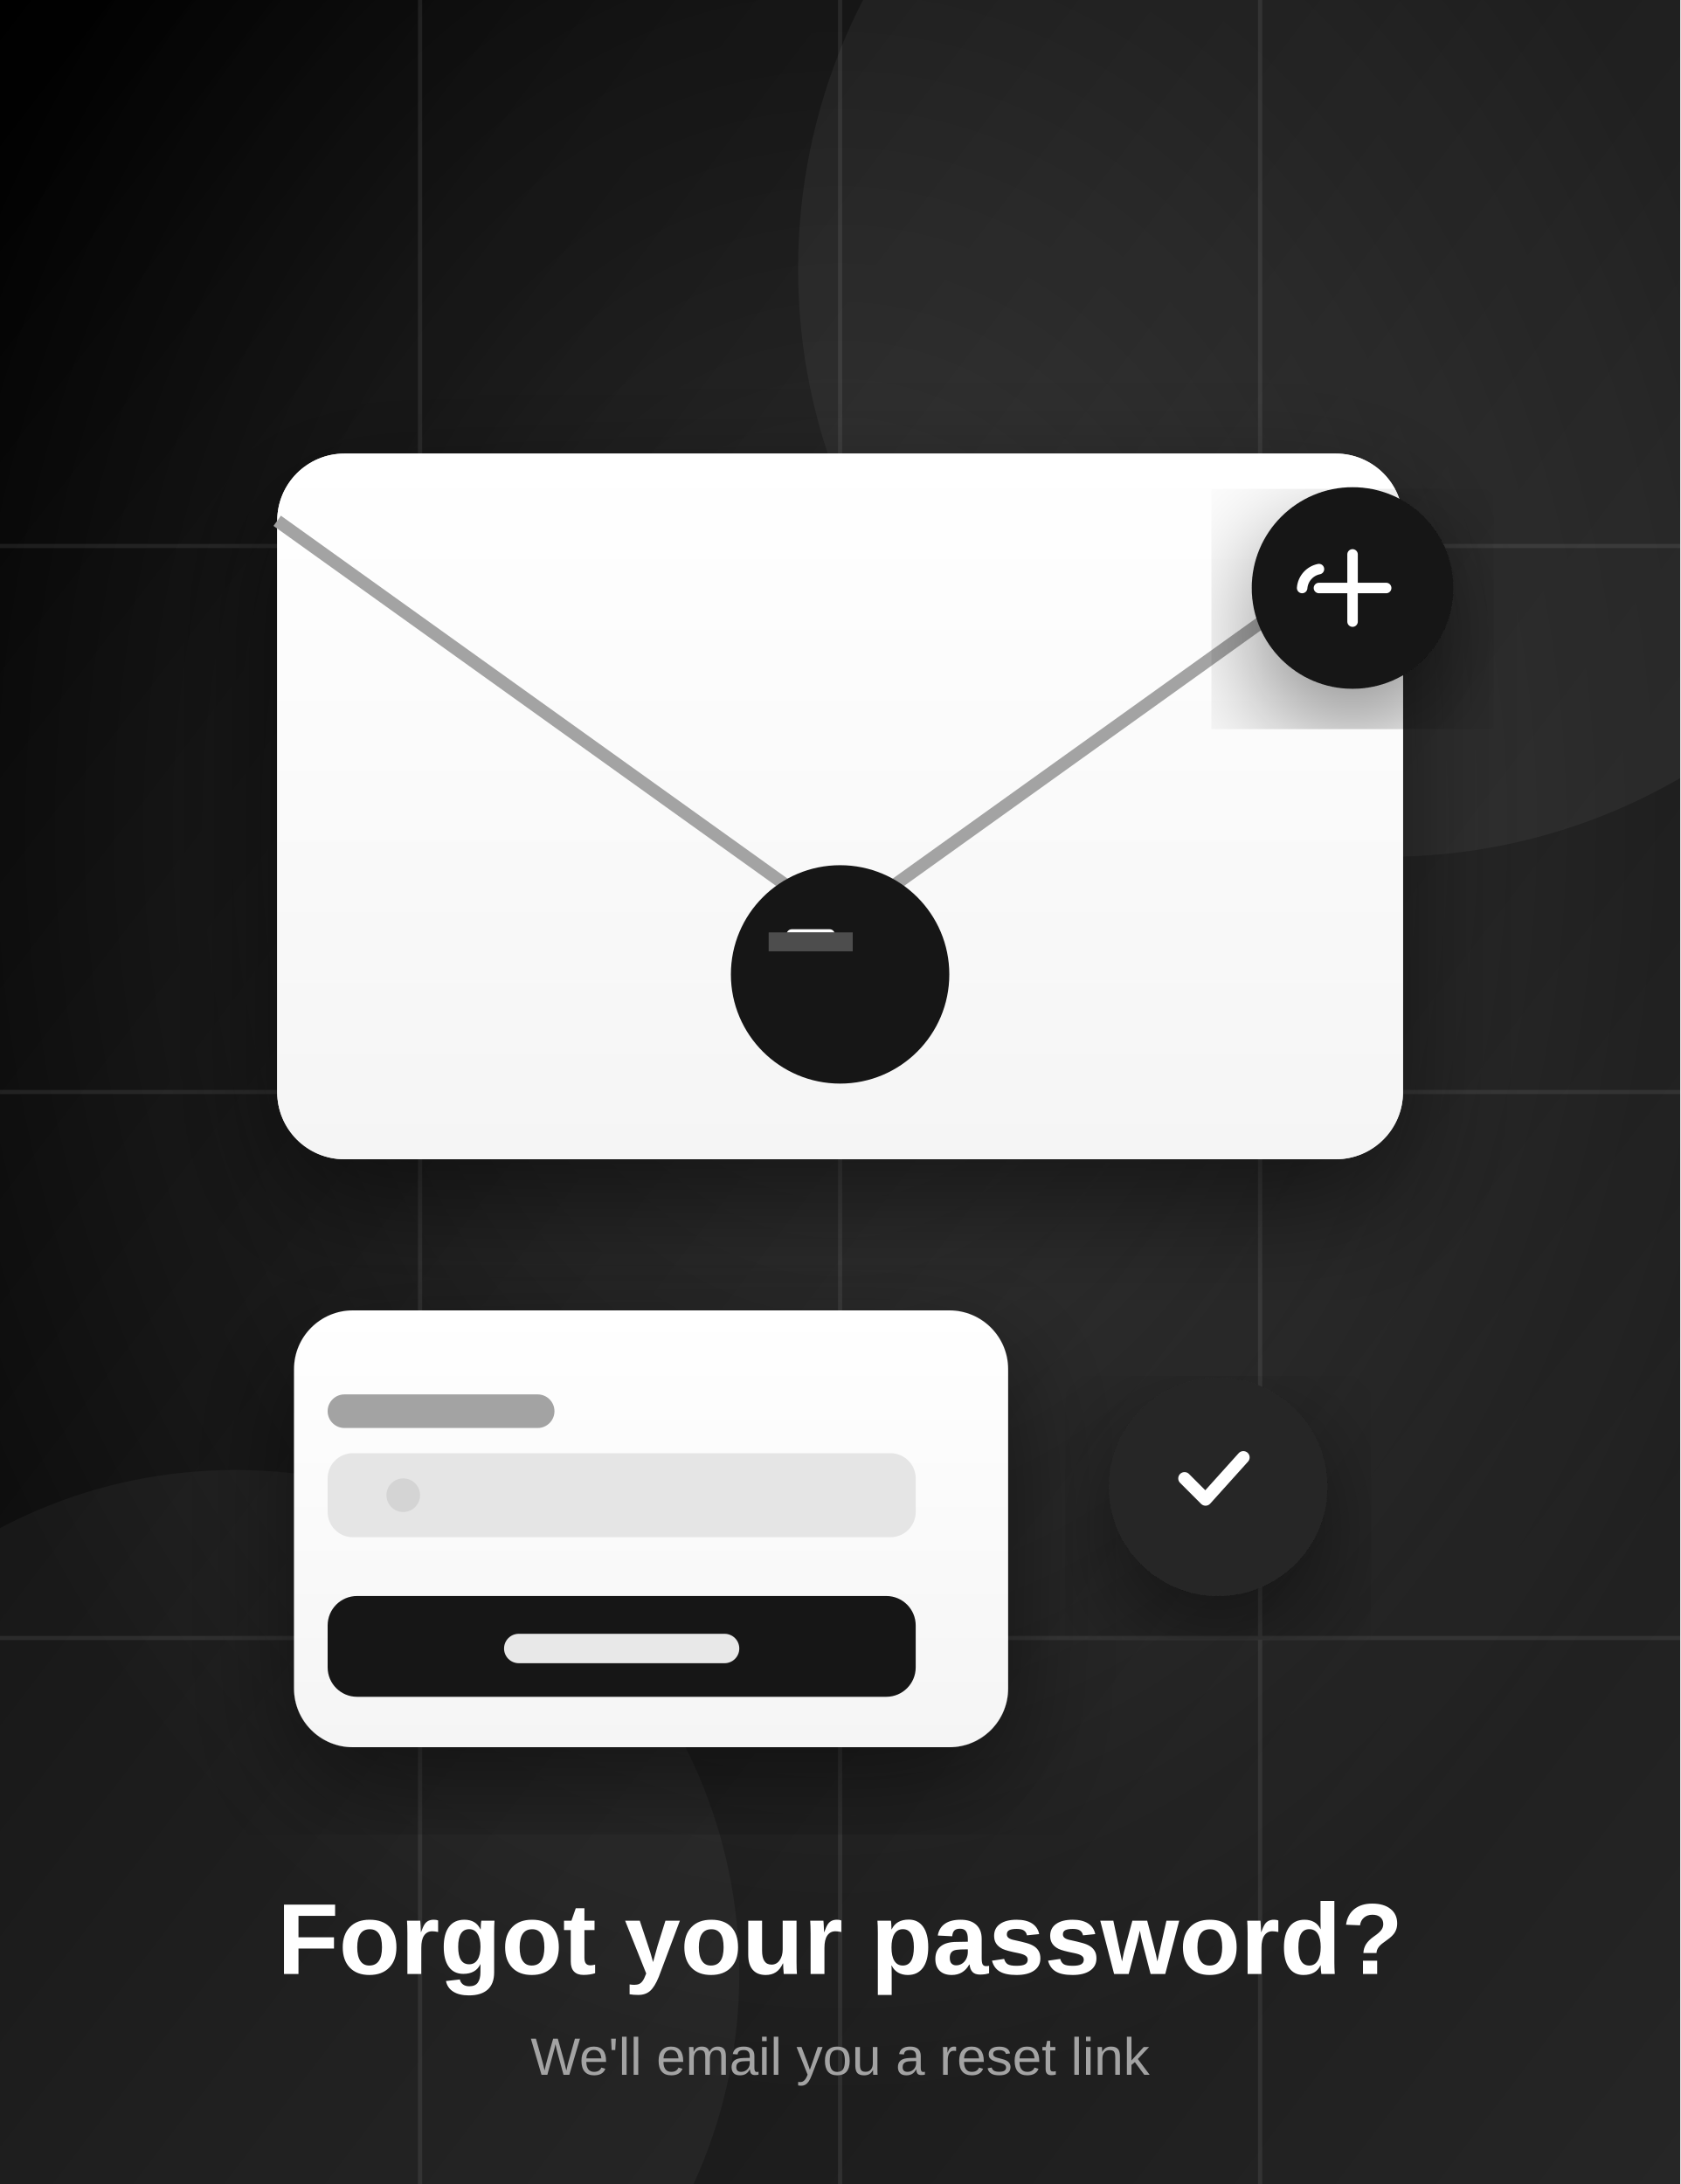
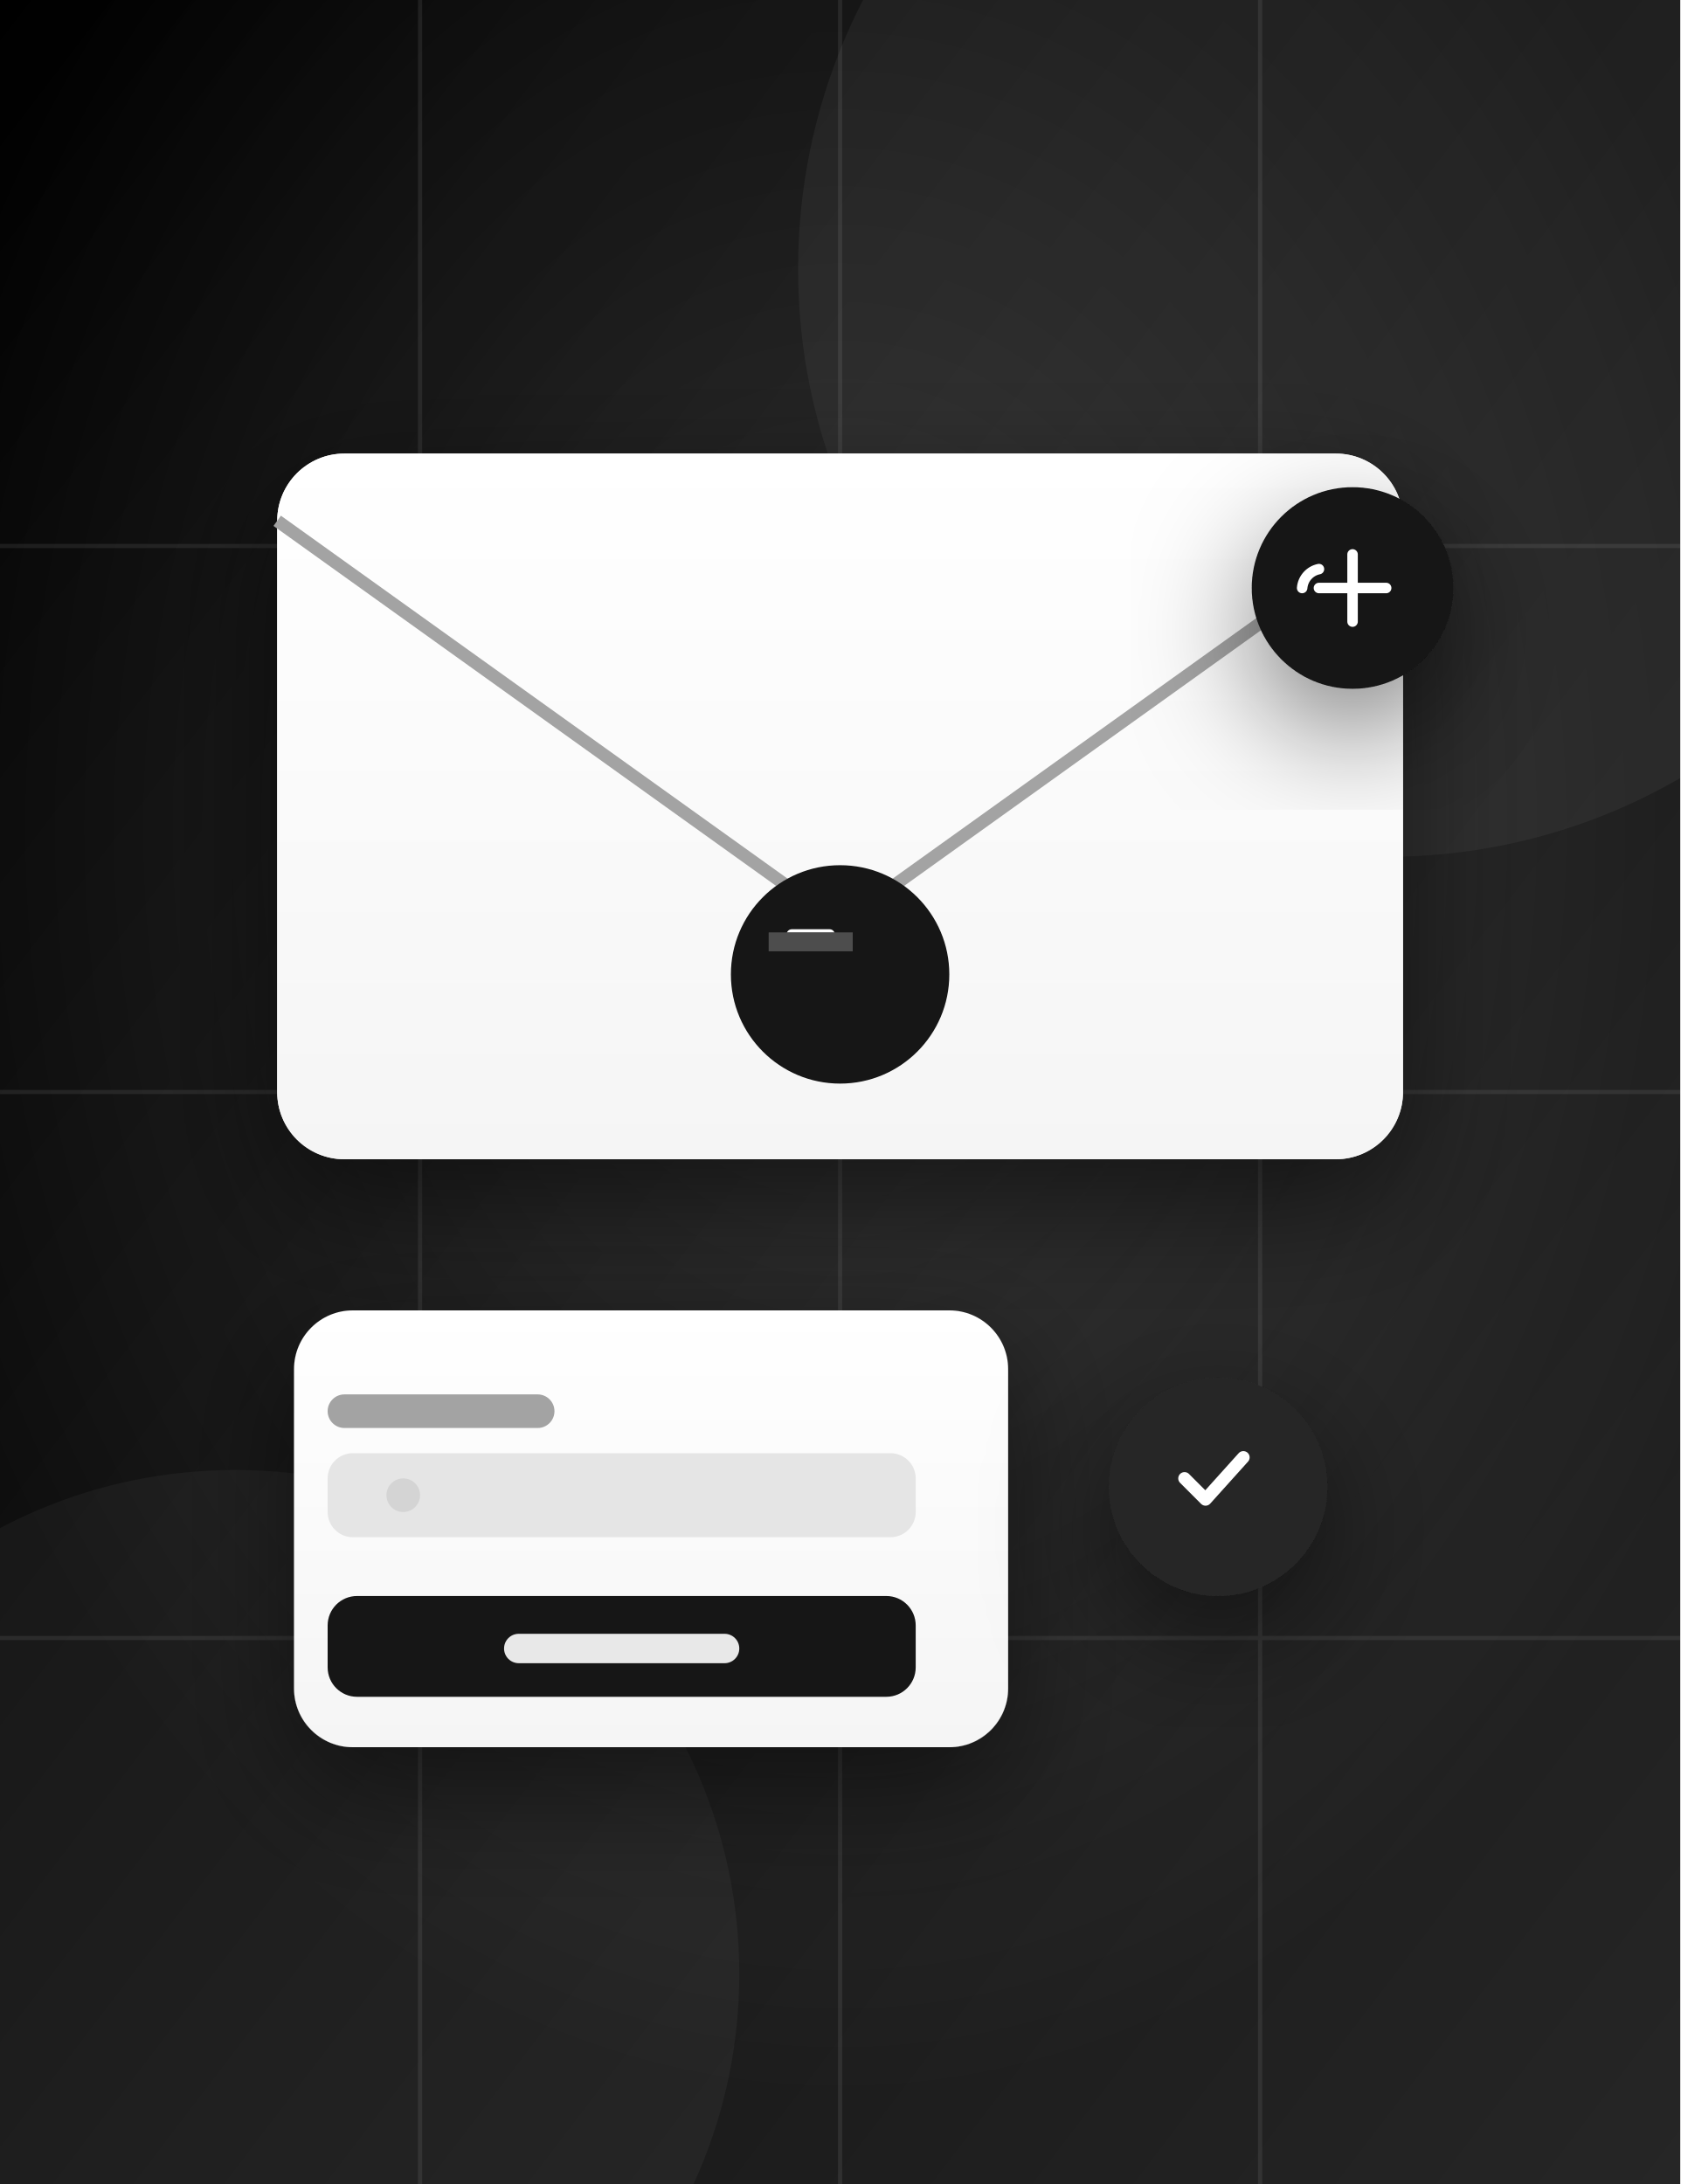
<svg xmlns="http://www.w3.org/2000/svg" viewBox="0 0 400 520" preserveAspectRatio="xMidYMid slice">
  <defs>
    <linearGradient id="bg" x1="0" y1="0" x2="1" y2="1">
      <stop offset="0" stop-color="#000000" />
      <stop offset="0.55" stop-color="#171717" />
      <stop offset="1" stop-color="#262626" />
    </linearGradient>
    <linearGradient id="card" x1="0" y1="0" x2="0" y2="1">
      <stop offset="0" stop-color="#ffffff" />
      <stop offset="1" stop-color="#f5f5f5" />
    </linearGradient>
-     <filter id="shadow" x="-20%" y="-20%" width="140%" height="140%">
+     <filter id="shadow" x="-60%" y="-60%" width="220%" height="220%">
      <feDropShadow dx="0" dy="10" stdDeviation="14" flood-color="#000000" flood-opacity="0.5" />
    </filter>
    <radialGradient id="glow" cx="50%" cy="38%" r="58%">
      <stop offset="0" stop-color="#ffffff" stop-opacity="0.13" />
      <stop offset="1" stop-color="#ffffff" stop-opacity="0" />
    </radialGradient>
  </defs>
  <rect width="400" height="520" fill="url(#bg)" />
  <rect width="400" height="520" fill="url(#glow)" />
  <circle cx="330" cy="64" r="140" fill="#ffffff" opacity="0.05" />
  <circle cx="56" cy="470" r="120" fill="#ffffff" opacity="0.04" />
  <g opacity="0.08" stroke="#ffffff" stroke-width="1">
    <line x1="0" y1="130" x2="400" y2="130" />
    <line x1="0" y1="260" x2="400" y2="260" />
    <line x1="0" y1="390" x2="400" y2="390" />
    <line x1="100" y1="0" x2="100" y2="520" />
    <line x1="200" y1="0" x2="200" y2="520" />
    <line x1="300" y1="0" x2="300" y2="520" />
  </g>
  <g filter="url(#shadow)">
    <rect x="66" y="108" width="268" height="168" rx="16" fill="#ffffff" />
    <rect x="66" y="108" width="268" height="168" rx="16" fill="url(#card)" />
    <path d="M66 124l134 96 134-96" stroke="#a3a3a3" stroke-width="3" fill="none" />
    <circle cx="200" cy="232" r="26" fill="#171717" />
    <rect x="186" y="220" width="14" height="11" rx="2.5" fill="#ffffff" stroke="#171717" stroke-width="2.5" />
    <rect x="183" y="222" width="20" height="15" rx="3.5" fill="#171717" />
    <rect x="183" y="222" width="20" height="4.5" fill="#737373" opacity="0.6" />
  </g>
  <g filter="url(#shadow)">
    <circle cx="322" cy="140" r="24" fill="#171717" />
    <path d="M314 140h16M322 132v16M310 140a5 5 0 014-4.5" stroke="#ffffff" stroke-width="2.5" fill="none" stroke-linecap="round" stroke-linejoin="round" />
  </g>
  <g filter="url(#shadow)">
    <rect x="70" y="312" width="170" height="104" rx="14" fill="url(#card)" />
    <rect x="78" y="332" width="54" height="8" rx="4" fill="#a3a3a3" />
    <rect x="78" y="346" width="140" height="20" rx="6" fill="#e5e5e5" />
    <circle cx="96" cy="356" r="4" fill="#d4d4d4" />
    <rect x="78" y="380" width="140" height="24" rx="7" fill="#171717" />
    <rect x="120" y="389" width="56" height="7" rx="3.5" fill="#ffffff" opacity="0.9" />
  </g>
  <g filter="url(#shadow)">
    <circle cx="290" cy="354" r="26" fill="#262626" />
    <path d="M282 352l5 5 9-10m0 0" stroke="#ffffff" stroke-width="3" fill="none" stroke-linecap="round" stroke-linejoin="round" />
  </g>
-   <text x="200" y="470" text-anchor="middle" font-family="Arial, sans-serif" font-size="24" font-weight="700" fill="#ffffff">Forgot your password?</text>
-   <text x="200" y="494" text-anchor="middle" font-family="Arial, sans-serif" font-size="12.5" fill="#a3a3a3">We'll email you a reset link</text>
</svg>
